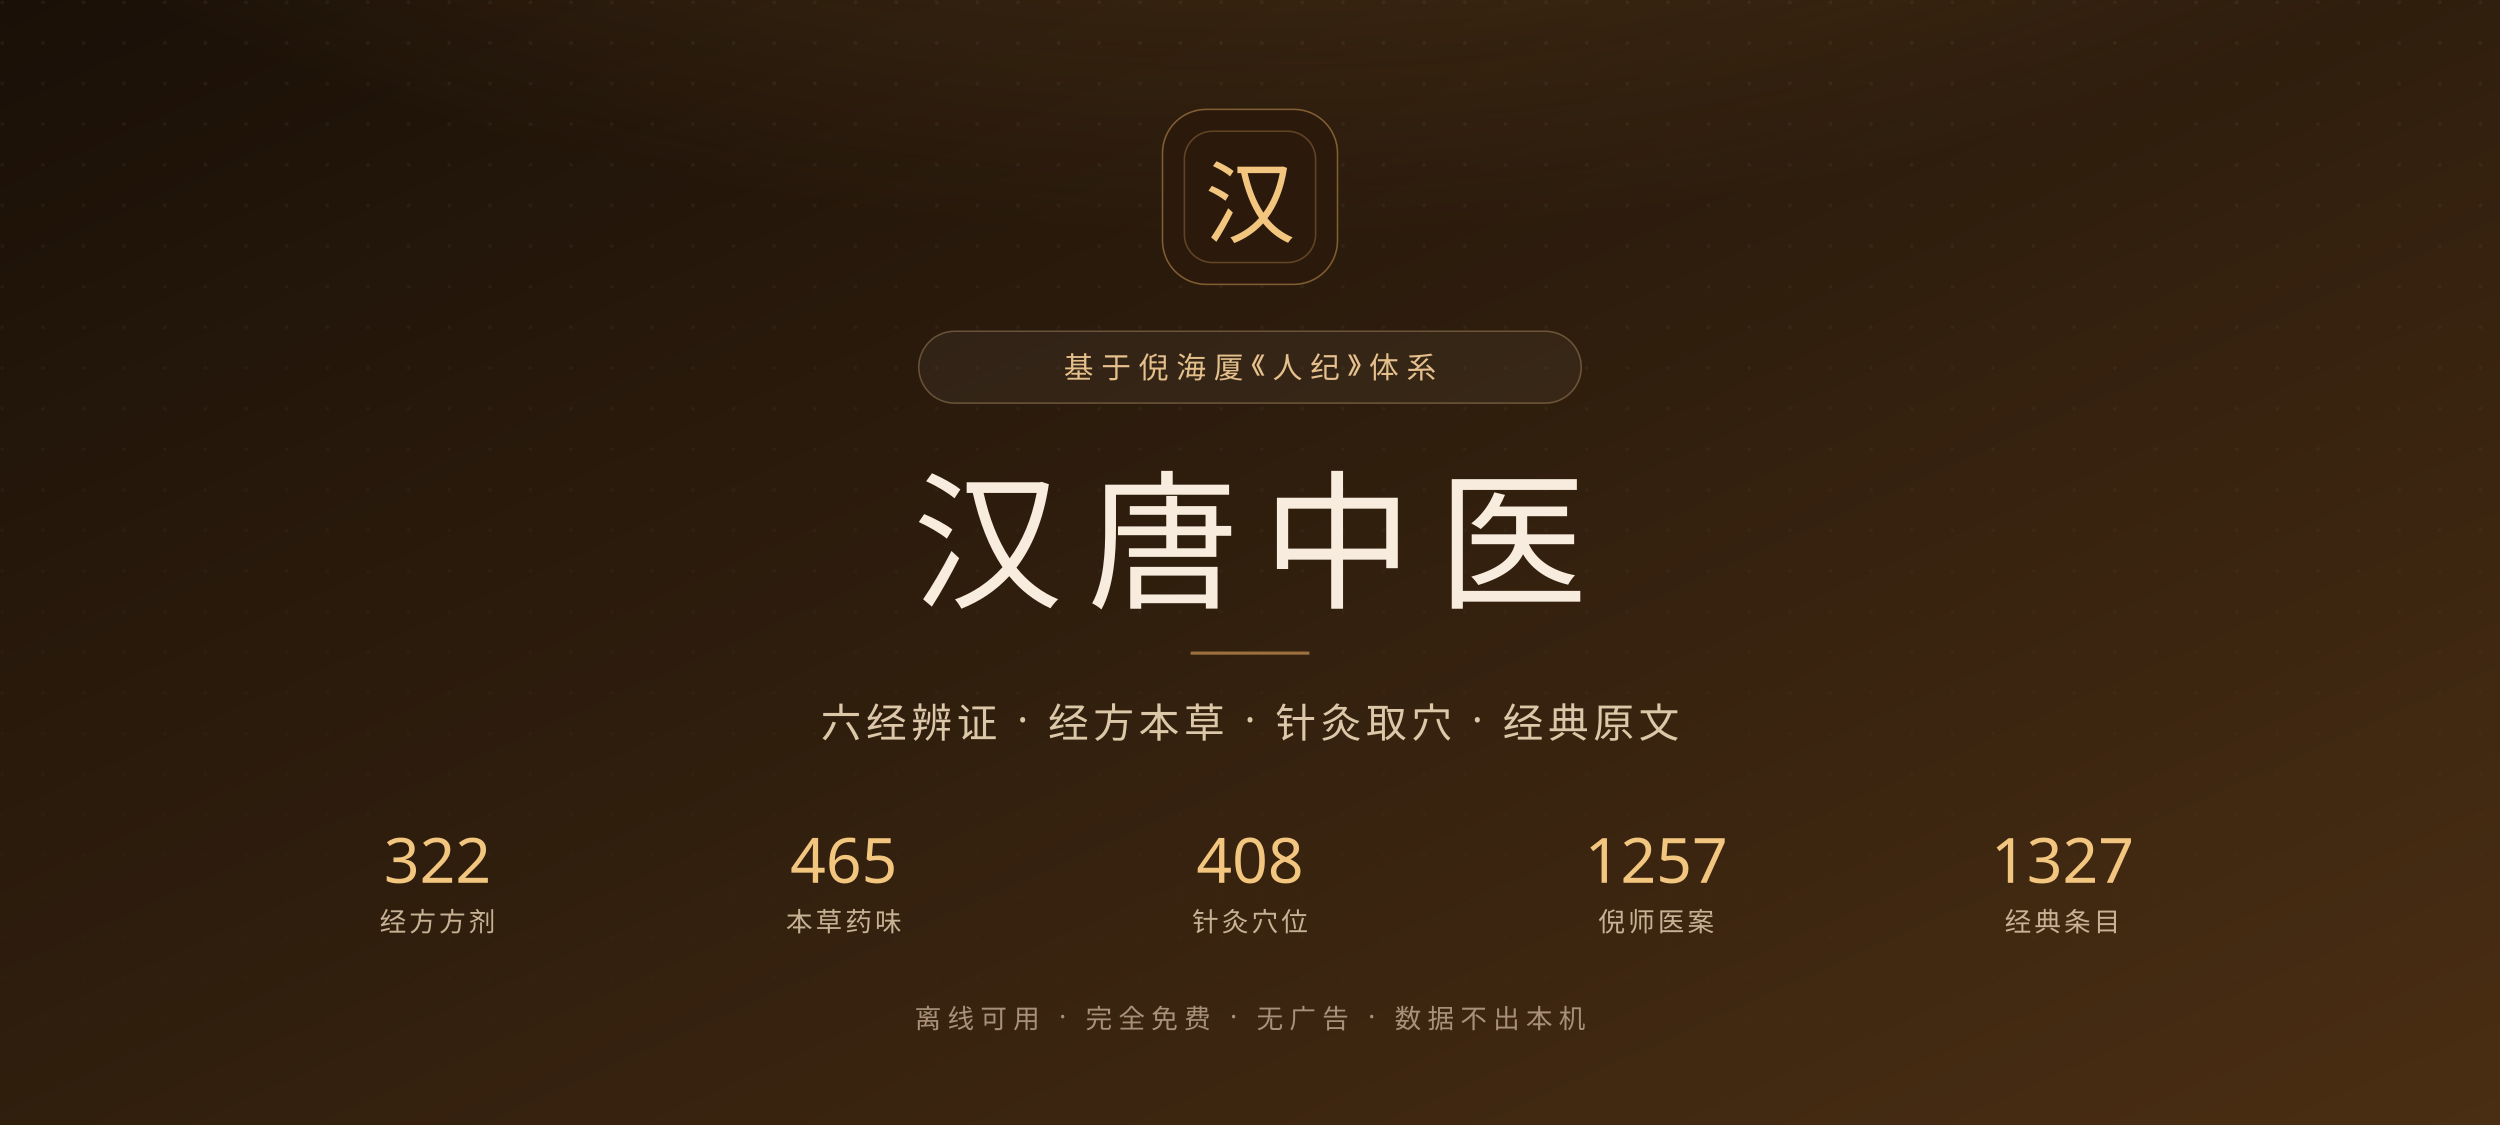
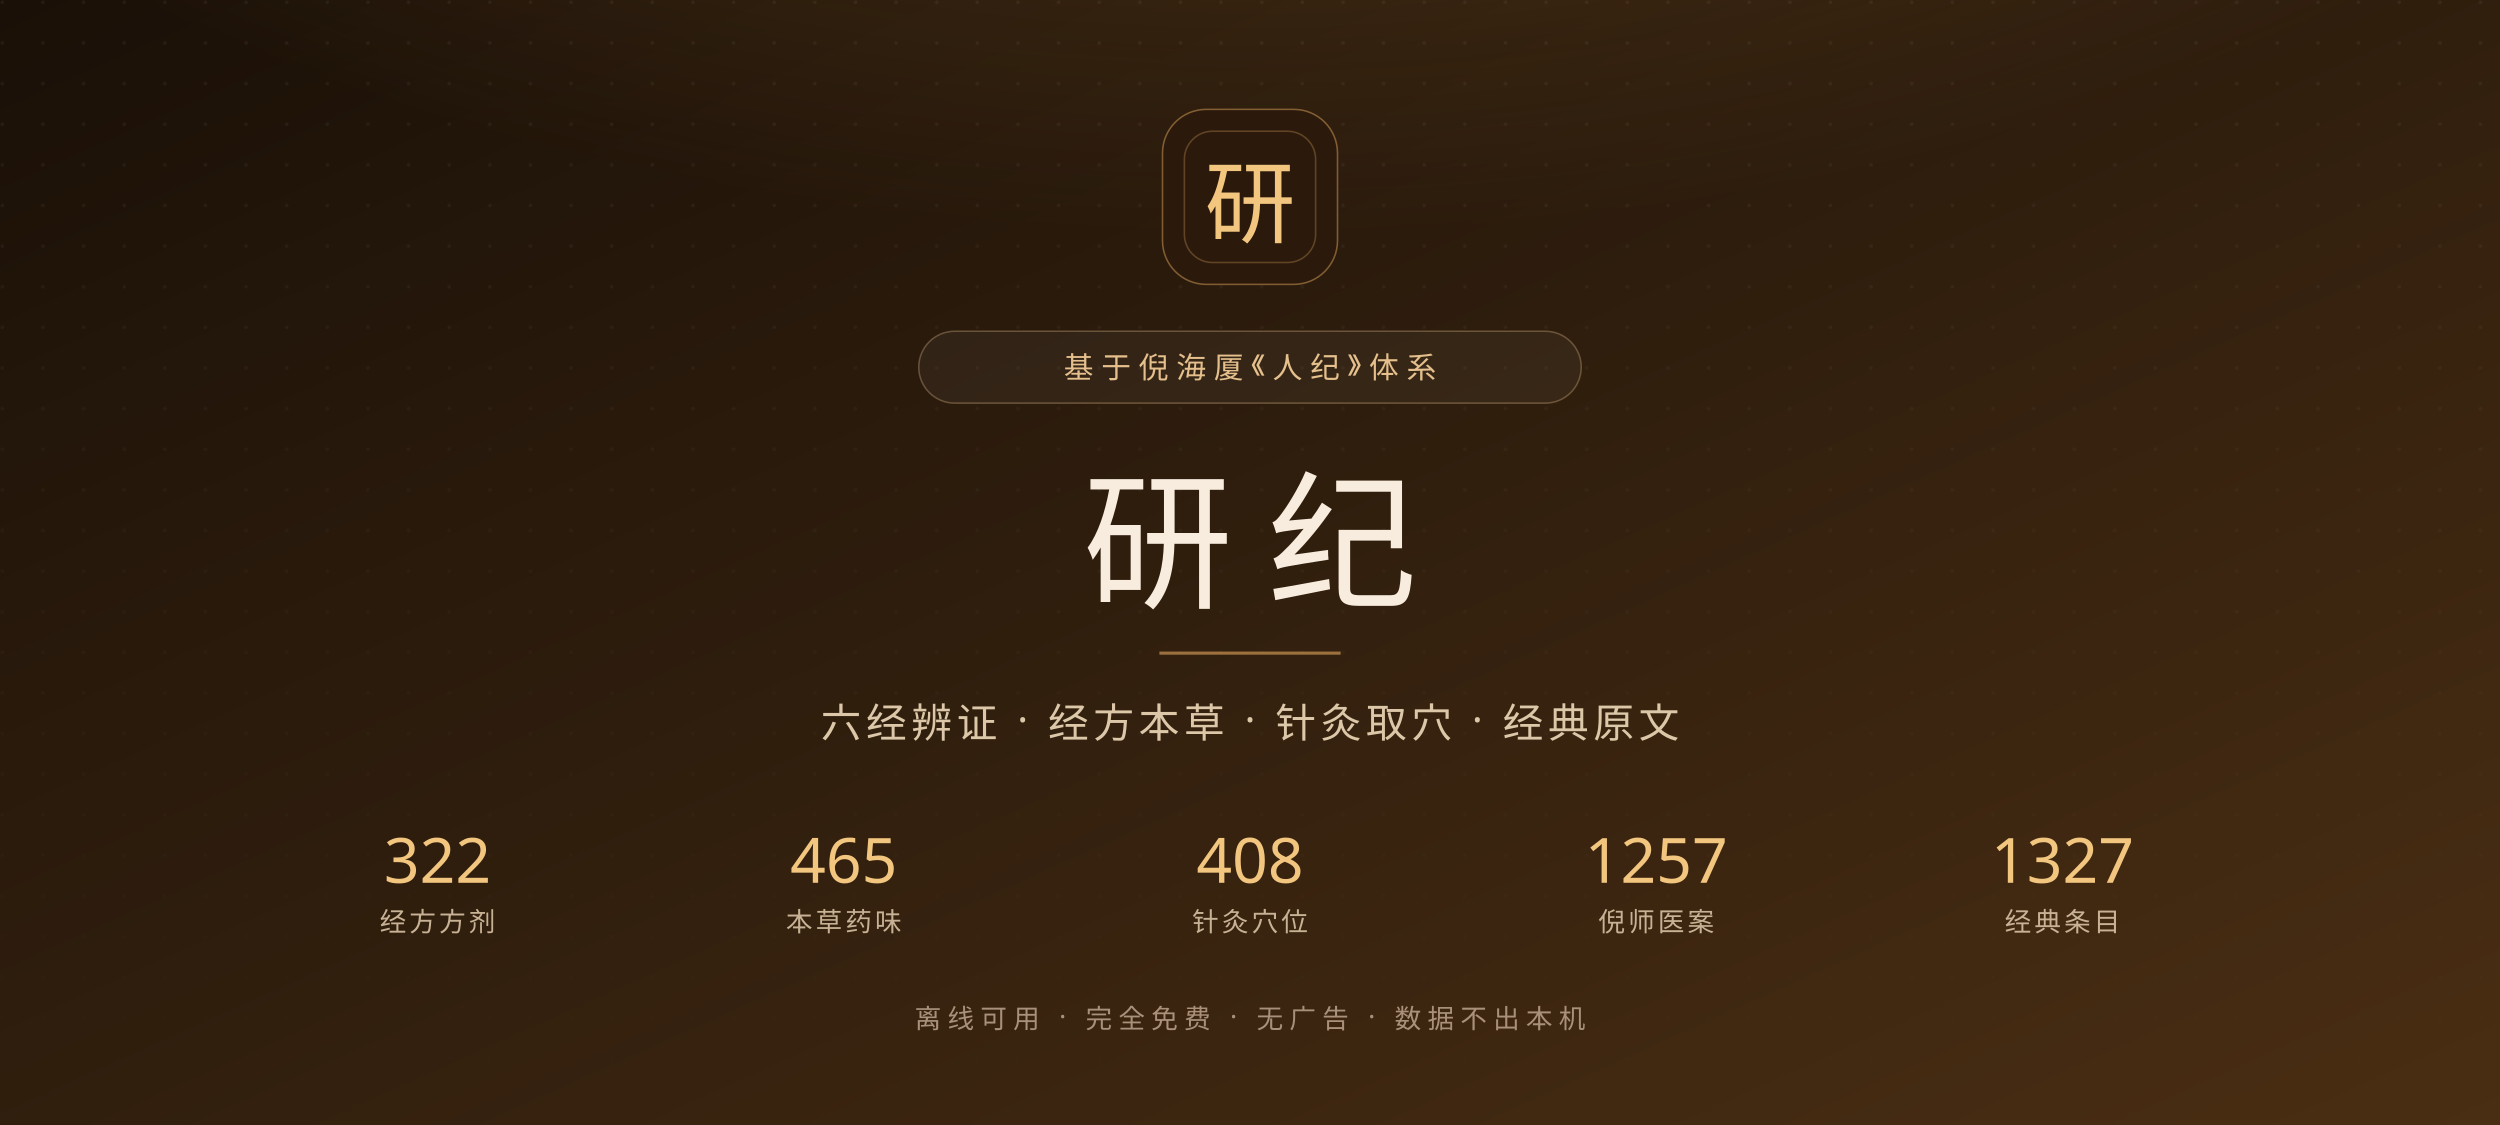
- <svg xmlns="http://www.w3.org/2000/svg" width="1600" height="720" viewBox="0 0 1600 720" role="img" aria-label="汉唐中医 · 六经辨证经方助手">
+ <svg xmlns="http://www.w3.org/2000/svg" width="1600" height="720" viewBox="0 0 1600 720" role="img" aria-label="研纪 · 中医诊疗全过程辅助学习工具">
  <defs>
    <linearGradient id="bg" x1="0" y1="0" x2="1" y2="1">
      <stop offset="0" stop-color="#1a1007" />
      <stop offset="0.45" stop-color="#2e1d0d" />
      <stop offset="1" stop-color="#4a2e13" />
    </linearGradient>
    <radialGradient id="glow" cx="0.5" cy="0" r="0.7">
      <stop offset="0" stop-color="#d69648" stop-opacity="0.38" />
      <stop offset="1" stop-color="#d69648" stop-opacity="0" />
    </radialGradient>
    <radialGradient id="glow2" cx="1" cy="1" r="0.6">
      <stop offset="0" stop-color="#8b4513" stop-opacity="0.45" />
      <stop offset="1" stop-color="#8b4513" stop-opacity="0" />
    </radialGradient>
    <pattern id="dots" width="26" height="26" patternUnits="userSpaceOnUse">
      <circle cx="1.5" cy="1.5" r="1.2" fill="#ffffff" fill-opacity="0.05" />
    </pattern>
    <linearGradient id="fade" x1="0" y1="0" x2="0" y2="1">
      <stop offset="0" stop-color="#ffffff" stop-opacity="1" />
      <stop offset="1" stop-color="#ffffff" stop-opacity="0" />
    </linearGradient>
    <mask id="fadeMask">
      <rect width="1600" height="720" fill="url(#fade)" />
    </mask>
  </defs>
  <rect width="1600" height="720" fill="url(#bg)" />
  <rect width="1600" height="720" fill="url(#dots)" mask="url(#fadeMask)" />
  <ellipse cx="800" cy="-40" rx="820" ry="480" fill="url(#glow)" />
  <ellipse cx="1600" cy="760" rx="700" ry="460" fill="url(#glow2)" />
  <rect x="744" y="70" width="112" height="112" rx="28" fill="#2b1a0c" stroke="#c99353" stroke-opacity="0.55" />
  <rect x="758" y="84" width="84" height="84" rx="18" fill="none" stroke="#c99353" stroke-opacity="0.35" />
-   <text x="800" y="151" text-anchor="middle" font-family="'KaiTi','STKaiti','SimSun',serif" font-size="58" fill="#f3c680">汉</text>
+   <text x="800" y="151" text-anchor="middle" font-family="'KaiTi','STKaiti','SimSun',serif" font-size="58" fill="#f3c680">研</text>
  <rect x="588" y="212" width="424" height="46" rx="23" fill="#ffffff" fill-opacity="0.04" stroke="#e5c08d" stroke-opacity="0.32" />
  <text x="800" y="242" text-anchor="middle" font-family="'Microsoft YaHei','PingFang SC',sans-serif" font-size="19" letter-spacing="5" fill="#e5c08d">基于倪海厦《人纪》体系</text>
-   <text x="800" y="382" text-anchor="middle" font-family="'KaiTi','STKaiti','SimSun',serif" font-size="96" letter-spacing="16" fill="#f7ecdd">汉唐中医</text>
-   <line x1="762" y1="418" x2="838" y2="418" stroke="#c99353" stroke-width="2" stroke-opacity="0.7" />
+   <text x="800" y="382" text-anchor="middle" font-family="'KaiTi','STKaiti','SimSun',serif" font-size="96" letter-spacing="22" fill="#f7ecdd">研纪</text>
+   <line x1="742" y1="418" x2="858" y2="418" stroke="#c99353" stroke-width="2" stroke-opacity="0.7" />
  <text x="800" y="472" text-anchor="middle" font-family="'Microsoft YaHei','PingFang SC',sans-serif" font-size="26" letter-spacing="3" fill="#dcc7a8">六经辨证 · 经方本草 · 针灸取穴 · 经典原文</text>
  <g font-family="'Microsoft YaHei','PingFang SC',sans-serif" text-anchor="middle">
    <text x="280" y="565" font-size="40" fill="#f3c680">322</text>
    <text x="280" y="596" font-size="17" letter-spacing="2" fill="#c8b295">经方方剂</text>
    <text x="540" y="565" font-size="40" fill="#f3c680">465</text>
    <text x="540" y="596" font-size="17" letter-spacing="2" fill="#c8b295">本草药味</text>
    <text x="800" y="565" font-size="40" fill="#f3c680">408</text>
    <text x="800" y="596" font-size="17" letter-spacing="2" fill="#c8b295">针灸穴位</text>
    <text x="1060" y="565" font-size="40" fill="#f3c680">1257</text>
    <text x="1060" y="596" font-size="17" letter-spacing="2" fill="#c8b295">倪师医案</text>
    <text x="1320" y="565" font-size="40" fill="#f3c680">1327</text>
    <text x="1320" y="596" font-size="17" letter-spacing="2" fill="#c8b295">经典条目</text>
  </g>
  <text x="800" y="658" text-anchor="middle" font-family="'Microsoft YaHei','PingFang SC',sans-serif" font-size="17" letter-spacing="4" fill="#a8907a">离线可用 · 完全免费 · 无广告 · 数据不出本机</text>
</svg>
